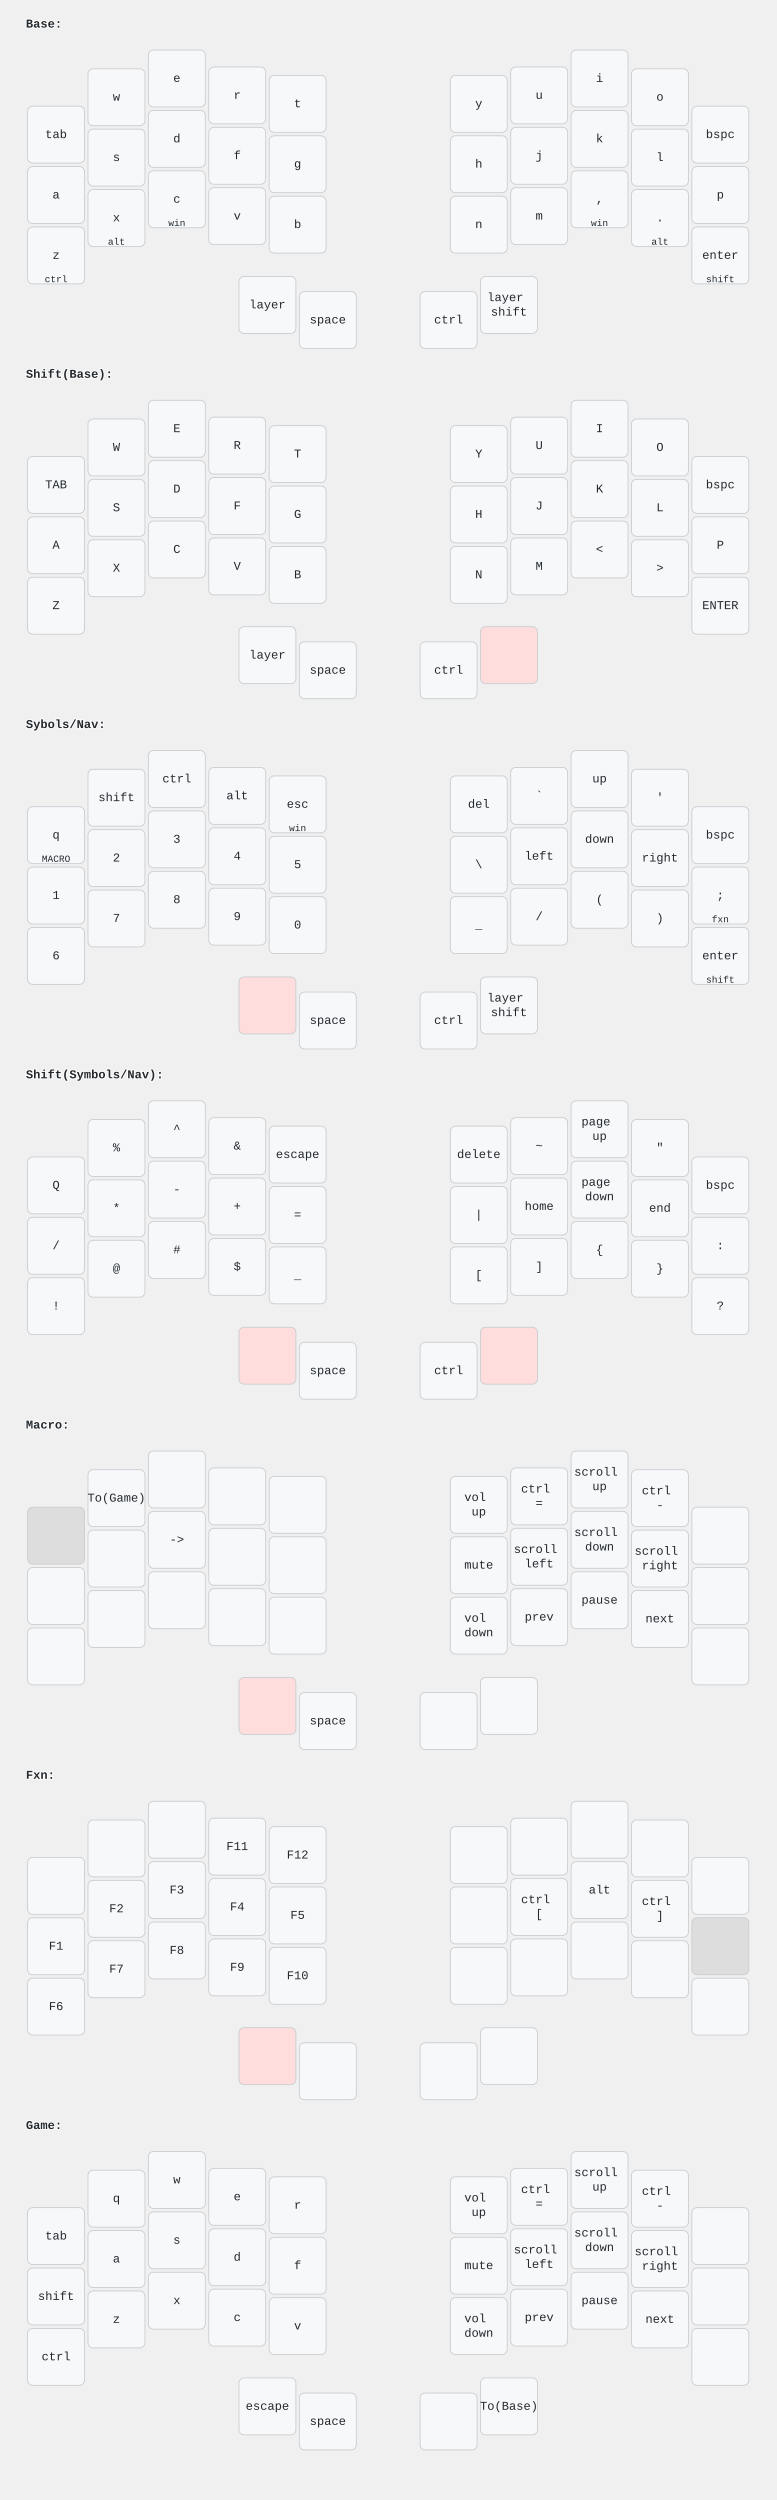
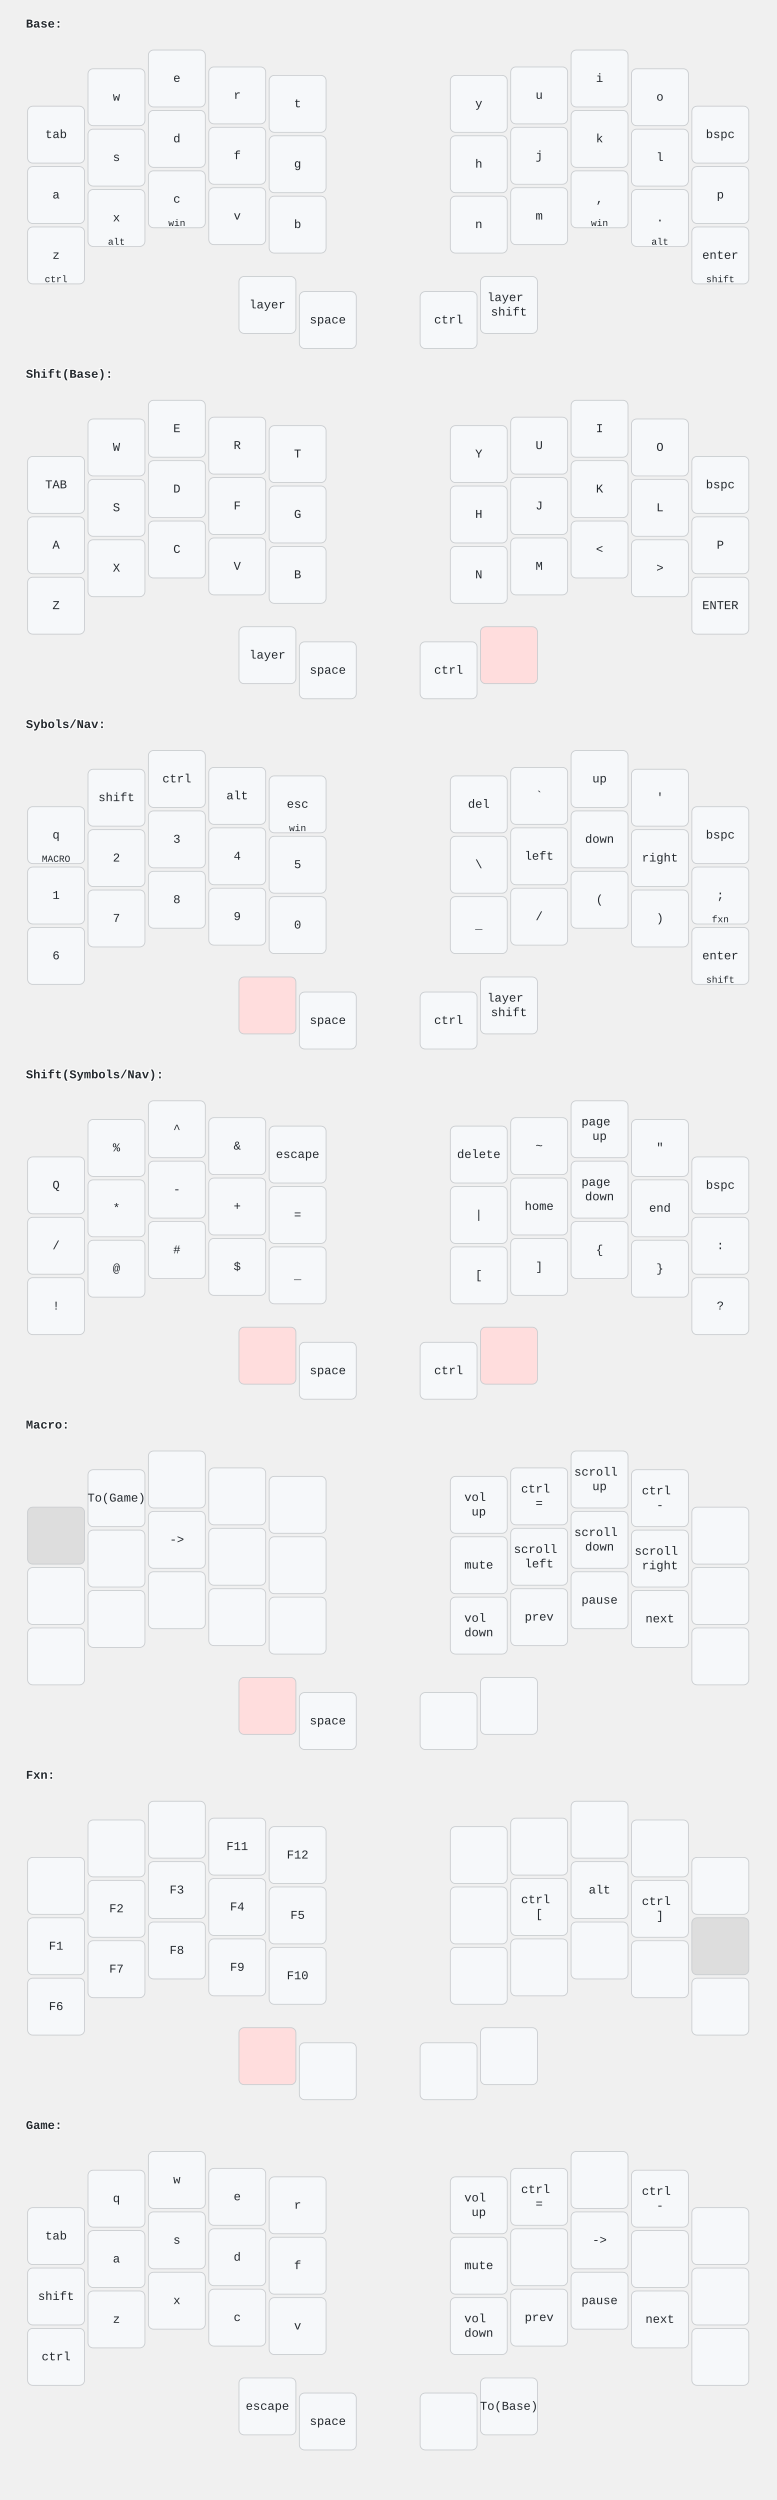
<svg xmlns="http://www.w3.org/2000/svg" width="900.0" height="2898.0" viewBox="0 0 900.0 2898.0">
  <style>/* font and background color specifications */
svg {
    font-family: SFMono-Regular,Consolas,Liberation Mono,Menlo,monospace;
    font-size: 14px;
    font-kerning: normal;
    text-rendering: optimizeLegibility;
    fill: #24292e;
}

/* default key styling */
rect {
    fill: #f6f8fa;
    stroke: #c9cccf;
    stroke-width: 1;
}

/* color accent for combo boxes */
rect.combo {
    fill: #cdf;
}

/* color accent for held keys */
rect.held, rect.combo.held {
    fill: #fdd;
}

/* color accent for ghost (optional) keys */
rect.ghost, rect.combo.ghost {
    fill: #ddd;
}

text {
    text-anchor: middle;
    dominant-baseline: middle;
}

/* styling for layer labels */
text.label {
    font-weight: bold;
    text-anchor: start;
    stroke: white;
    stroke-width: 2;
    paint-order: stroke;
}

/* styling for combo tap, and key hold/shifted label text */
text.combo, text.hold, text.shifted {
    font-size: 11px;
}

text.hold {
    text-anchor: middle;
    dominant-baseline: auto;
}

text.shifted {
    text-anchor: middle;
    dominant-baseline: hanging;
}

/* styling for hold/shifted label text in combo box */
text.combo.hold, text.combo.shifted {
    font-size: 8px;
}

/* styling for combo dendrons */
path {
    stroke-width: 1;
    stroke: gray;
    fill: none;
}
</style>
  <g class="layer-Base">
    <text x="30.0" y="28.0" class="label">Base:</text>
    <rect rx="6.0" ry="6.0" x="32.0" y="123.1" width="66.0" height="66.0" class="" />
    <text x="65.0" y="156.1" class="tap">tab</text>
    <rect rx="6.0" ry="6.0" x="102.0" y="79.7" width="66.0" height="66.0" class="" />
    <text x="135.0" y="112.7" class="tap">w</text>
    <rect rx="6.0" ry="6.0" x="172.0" y="58.0" width="66.0" height="66.0" class="" />
    <text x="205.0" y="91.0" class="tap">e</text>
    <rect rx="6.0" ry="6.0" x="242.0" y="77.6" width="66.0" height="66.0" class="" />
    <text x="275.0" y="110.6" class="tap">r</text>
    <rect rx="6.0" ry="6.0" x="312.0" y="87.4" width="66.0" height="66.0" class="" />
    <text x="345.0" y="120.4" class="tap">t</text>
    <rect rx="6.0" ry="6.0" x="522.0" y="87.4" width="66.0" height="66.0" class="" />
    <text x="555.0" y="120.4" class="tap">y</text>
    <rect rx="6.0" ry="6.0" x="592.0" y="77.6" width="66.0" height="66.0" class="" />
    <text x="625.0" y="110.6" class="tap">u</text>
    <rect rx="6.0" ry="6.0" x="662.0" y="58.0" width="66.0" height="66.0" class="" />
    <text x="695.0" y="91.0" class="tap">i</text>
    <rect rx="6.0" ry="6.0" x="732.0" y="79.7" width="66.0" height="66.0" class="" />
    <text x="765.0" y="112.7" class="tap">o</text>
    <rect rx="6.0" ry="6.0" x="802.0" y="123.1" width="66.0" height="66.0" class="" />
    <text x="835.0" y="156.1" class="tap">bspc</text>
    <rect rx="6.0" ry="6.0" x="32.0" y="193.1" width="66.0" height="66.0" class="" />
    <text x="65.0" y="226.1" class="tap">a</text>
    <rect rx="6.0" ry="6.0" x="102.0" y="149.7" width="66.0" height="66.0" class="" />
    <text x="135.0" y="182.7" class="tap">s</text>
    <rect rx="6.0" ry="6.0" x="172.0" y="128.0" width="66.0" height="66.0" class="" />
    <text x="205.0" y="161.0" class="tap">d</text>
    <rect rx="6.0" ry="6.0" x="242.0" y="147.6" width="66.0" height="66.0" class="" />
    <text x="275.0" y="180.6" class="tap">f</text>
    <rect rx="6.0" ry="6.0" x="312.0" y="157.4" width="66.0" height="66.0" class="" />
    <text x="345.0" y="190.4" class="tap">g</text>
    <rect rx="6.0" ry="6.0" x="522.0" y="157.4" width="66.0" height="66.0" class="" />
    <text x="555.0" y="190.4" class="tap">h</text>
    <rect rx="6.0" ry="6.0" x="592.0" y="147.6" width="66.0" height="66.0" class="" />
    <text x="625.0" y="180.6" class="tap">j</text>
    <rect rx="6.0" ry="6.0" x="662.0" y="128.0" width="66.0" height="66.0" class="" />
    <text x="695.0" y="161.0" class="tap">k</text>
    <rect rx="6.0" ry="6.0" x="732.0" y="149.7" width="66.0" height="66.0" class="" />
    <text x="765.0" y="182.7" class="tap">l</text>
    <rect rx="6.0" ry="6.0" x="802.0" y="193.1" width="66.0" height="66.0" class="" />
    <text x="835.0" y="226.1" class="tap">p</text>
    <rect rx="6.0" ry="6.0" x="32.0" y="263.1" width="66.0" height="66.0" class="" />
    <text x="65.0" y="296.1" class="tap">z</text>
    <text x="65.0" y="327.1" class="hold">ctrl</text>
    <rect rx="6.0" ry="6.0" x="102.0" y="219.7" width="66.0" height="66.0" class="" />
    <text x="135.0" y="252.7" class="tap">x</text>
    <text x="135.0" y="283.7" class="hold">alt</text>
    <rect rx="6.0" ry="6.0" x="172.0" y="198.0" width="66.0" height="66.0" class="" />
    <text x="205.0" y="231.0" class="tap">c</text>
    <text x="205.0" y="262.0" class="hold">win</text>
    <rect rx="6.0" ry="6.0" x="242.0" y="217.6" width="66.0" height="66.0" class="" />
    <text x="275.0" y="250.6" class="tap">v</text>
    <rect rx="6.0" ry="6.0" x="312.0" y="227.4" width="66.0" height="66.0" class="" />
    <text x="345.0" y="260.4" class="tap">b</text>
    <rect rx="6.0" ry="6.0" x="522.0" y="227.4" width="66.0" height="66.0" class="" />
    <text x="555.0" y="260.4" class="tap">n</text>
    <rect rx="6.0" ry="6.0" x="592.0" y="217.6" width="66.0" height="66.0" class="" />
    <text x="625.0" y="250.6" class="tap">m</text>
    <rect rx="6.0" ry="6.0" x="662.0" y="198.0" width="66.0" height="66.0" class="" />
    <text x="695.0" y="231.0" class="tap">,</text>
    <text x="695.0" y="262.0" class="hold">win</text>
    <rect rx="6.0" ry="6.0" x="732.0" y="219.7" width="66.0" height="66.0" class="" />
    <text x="765.0" y="252.7" class="tap">.</text>
    <text x="765.0" y="283.7" class="hold">alt</text>
    <rect rx="6.0" ry="6.0" x="802.0" y="263.1" width="66.0" height="66.0" class="" />
    <text x="835.0" y="296.1" class="tap">enter</text>
    <text x="835.0" y="327.1" class="hold">shift</text>
    <rect rx="6.0" ry="6.0" x="277.0" y="320.5" width="66.0" height="66.0" class="" />
    <text x="310.0" y="353.5" class="tap">layer</text>
    <rect rx="6.0" ry="6.0" x="347.0" y="338.0" width="66.0" height="66.0" class="" />
    <text x="380.0" y="371.0" class="tap">space</text>
    <rect rx="6.0" ry="6.0" x="487.0" y="338.0" width="66.0" height="66.0" class="" />
    <text x="520.0" y="371.0" class="tap">ctrl</text>
    <rect rx="6.0" ry="6.0" x="557.0" y="320.5" width="66.0" height="66.0" class="" />
    <text x="590.0" y="353.5" class="tap">
      <tspan x="590.0" dy="-0.6em">layer</tspan>
      <tspan x="590.0" dy="1.2em">shift</tspan>
    </text>
  </g>
  <g class="layer-Shift(Base)">
    <text x="30.0" y="434.0" class="label">Shift(Base):</text>
    <rect rx="6.0" ry="6.0" x="32.0" y="529.1" width="66.0" height="66.0" class="" />
    <text x="65.0" y="562.1" class="tap">TAB</text>
    <rect rx="6.0" ry="6.0" x="102.0" y="485.7" width="66.0" height="66.0" class="" />
    <text x="135.0" y="518.7" class="tap">W</text>
    <rect rx="6.0" ry="6.0" x="172.0" y="464.0" width="66.0" height="66.0" class="" />
    <text x="205.0" y="497.0" class="tap">E</text>
    <rect rx="6.0" ry="6.0" x="242.0" y="483.6" width="66.0" height="66.0" class="" />
    <text x="275.0" y="516.6" class="tap">R</text>
    <rect rx="6.0" ry="6.0" x="312.0" y="493.4" width="66.0" height="66.0" class="" />
    <text x="345.0" y="526.4" class="tap">T</text>
    <rect rx="6.0" ry="6.0" x="522.0" y="493.4" width="66.0" height="66.0" class="" />
    <text x="555.0" y="526.4" class="tap">Y</text>
    <rect rx="6.0" ry="6.0" x="592.0" y="483.6" width="66.0" height="66.0" class="" />
    <text x="625.0" y="516.6" class="tap">U</text>
    <rect rx="6.0" ry="6.0" x="662.0" y="464.0" width="66.0" height="66.0" class="" />
    <text x="695.0" y="497.0" class="tap">I</text>
    <rect rx="6.0" ry="6.0" x="732.0" y="485.7" width="66.0" height="66.0" class="" />
    <text x="765.0" y="518.7" class="tap">O</text>
    <rect rx="6.0" ry="6.0" x="802.0" y="529.1" width="66.0" height="66.0" class="" />
    <text x="835.0" y="562.1" class="tap">bspc</text>
    <rect rx="6.0" ry="6.0" x="32.0" y="599.1" width="66.0" height="66.0" class="" />
    <text x="65.0" y="632.1" class="tap">A</text>
    <rect rx="6.0" ry="6.0" x="102.0" y="555.7" width="66.0" height="66.0" class="" />
    <text x="135.0" y="588.7" class="tap">S</text>
    <rect rx="6.0" ry="6.0" x="172.0" y="534.0" width="66.0" height="66.0" class="" />
    <text x="205.0" y="567.0" class="tap">D</text>
    <rect rx="6.0" ry="6.0" x="242.0" y="553.6" width="66.0" height="66.0" class="" />
    <text x="275.0" y="586.6" class="tap">F</text>
    <rect rx="6.0" ry="6.0" x="312.0" y="563.4" width="66.0" height="66.0" class="" />
    <text x="345.0" y="596.4" class="tap">G</text>
    <rect rx="6.0" ry="6.0" x="522.0" y="563.4" width="66.0" height="66.0" class="" />
    <text x="555.0" y="596.4" class="tap">H</text>
    <rect rx="6.0" ry="6.0" x="592.0" y="553.6" width="66.0" height="66.0" class="" />
    <text x="625.0" y="586.6" class="tap">J</text>
    <rect rx="6.0" ry="6.0" x="662.0" y="534.0" width="66.0" height="66.0" class="" />
    <text x="695.0" y="567.0" class="tap">K</text>
    <rect rx="6.0" ry="6.0" x="732.0" y="555.7" width="66.0" height="66.0" class="" />
    <text x="765.0" y="588.7" class="tap">L</text>
    <rect rx="6.0" ry="6.0" x="802.0" y="599.1" width="66.0" height="66.0" class="" />
    <text x="835.0" y="632.1" class="tap">P</text>
    <rect rx="6.0" ry="6.0" x="32.0" y="669.1" width="66.0" height="66.0" class="" />
    <text x="65.0" y="702.1" class="tap">Z</text>
    <rect rx="6.0" ry="6.0" x="102.0" y="625.7" width="66.0" height="66.0" class="" />
    <text x="135.0" y="658.7" class="tap">X</text>
    <rect rx="6.0" ry="6.0" x="172.0" y="604.0" width="66.0" height="66.0" class="" />
    <text x="205.0" y="637.0" class="tap">C</text>
    <rect rx="6.0" ry="6.0" x="242.0" y="623.6" width="66.0" height="66.0" class="" />
    <text x="275.0" y="656.6" class="tap">V</text>
    <rect rx="6.0" ry="6.0" x="312.0" y="633.4" width="66.0" height="66.0" class="" />
    <text x="345.0" y="666.4" class="tap">B</text>
    <rect rx="6.0" ry="6.0" x="522.0" y="633.4" width="66.0" height="66.0" class="" />
    <text x="555.0" y="666.4" class="tap">N</text>
    <rect rx="6.0" ry="6.0" x="592.0" y="623.6" width="66.0" height="66.0" class="" />
    <text x="625.0" y="656.6" class="tap">M</text>
    <rect rx="6.0" ry="6.0" x="662.0" y="604.0" width="66.0" height="66.0" class="" />
    <text x="695.0" y="637.0" class="tap">&lt;</text>
    <rect rx="6.0" ry="6.0" x="732.0" y="625.7" width="66.0" height="66.0" class="" />
    <text x="765.0" y="658.7" class="tap">&gt;</text>
    <rect rx="6.0" ry="6.0" x="802.0" y="669.1" width="66.0" height="66.0" class="" />
    <text x="835.0" y="702.1" class="tap">ENTER</text>
    <rect rx="6.0" ry="6.0" x="277.0" y="726.5" width="66.0" height="66.0" class="" />
    <text x="310.0" y="759.5" class="tap">layer</text>
    <rect rx="6.0" ry="6.0" x="347.0" y="744.0" width="66.0" height="66.0" class="" />
    <text x="380.0" y="777.0" class="tap">space</text>
    <rect rx="6.0" ry="6.0" x="487.0" y="744.0" width="66.0" height="66.0" class="" />
    <text x="520.0" y="777.0" class="tap">ctrl</text>
    <rect rx="6.0" ry="6.0" x="557.0" y="726.5" width="66.0" height="66.0" class="held" />
  </g>
  <g class="layer-Sybols/Nav">
    <text x="30.0" y="840.0" class="label">Sybols/Nav:</text>
    <rect rx="6.0" ry="6.0" x="32.0" y="935.1" width="66.0" height="66.0" class="" />
    <text x="65.0" y="968.1" class="tap">q</text>
    <text x="65.0" y="999.1" class="hold">MACRO</text>
    <rect rx="6.0" ry="6.0" x="102.0" y="891.7" width="66.0" height="66.0" class="" />
    <text x="135.0" y="924.7" class="tap">shift</text>
    <rect rx="6.0" ry="6.0" x="172.0" y="870.0" width="66.0" height="66.0" class="" />
    <text x="205.0" y="903.0" class="tap">ctrl</text>
    <rect rx="6.0" ry="6.0" x="242.0" y="889.6" width="66.0" height="66.0" class="" />
    <text x="275.0" y="922.6" class="tap">alt</text>
    <rect rx="6.0" ry="6.0" x="312.0" y="899.4" width="66.0" height="66.0" class="" />
    <text x="345.0" y="932.4" class="tap">esc</text>
    <text x="345.0" y="963.4" class="hold">win</text>
    <rect rx="6.0" ry="6.0" x="522.0" y="899.4" width="66.0" height="66.0" class="" />
    <text x="555.0" y="932.4" class="tap">del</text>
    <rect rx="6.0" ry="6.0" x="592.0" y="889.6" width="66.0" height="66.0" class="" />
    <text x="625.0" y="922.6" class="tap">`</text>
    <rect rx="6.0" ry="6.0" x="662.0" y="870.0" width="66.0" height="66.0" class="" />
    <text x="695.0" y="903.0" class="tap">up</text>
    <rect rx="6.0" ry="6.0" x="732.0" y="891.7" width="66.0" height="66.0" class="" />
    <text x="765.0" y="924.7" class="tap">'</text>
    <rect rx="6.0" ry="6.0" x="802.0" y="935.1" width="66.0" height="66.0" class="" />
    <text x="835.0" y="968.1" class="tap">bspc</text>
    <rect rx="6.0" ry="6.0" x="32.0" y="1005.1" width="66.0" height="66.0" class="" />
    <text x="65.0" y="1038.1" class="tap">1</text>
    <rect rx="6.0" ry="6.0" x="102.0" y="961.7" width="66.0" height="66.0" class="" />
    <text x="135.0" y="994.7" class="tap">2</text>
    <rect rx="6.0" ry="6.0" x="172.0" y="940.0" width="66.0" height="66.0" class="" />
    <text x="205.0" y="973.0" class="tap">3</text>
    <rect rx="6.0" ry="6.0" x="242.0" y="959.6" width="66.0" height="66.0" class="" />
    <text x="275.0" y="992.6" class="tap">4</text>
    <rect rx="6.0" ry="6.0" x="312.0" y="969.4" width="66.0" height="66.0" class="" />
    <text x="345.0" y="1002.4" class="tap">5</text>
    <rect rx="6.0" ry="6.0" x="522.0" y="969.4" width="66.0" height="66.0" class="" />
    <text x="555.0" y="1002.4" class="tap">\</text>
    <rect rx="6.0" ry="6.0" x="592.0" y="959.6" width="66.0" height="66.0" class="" />
    <text x="625.0" y="992.6" class="tap">left</text>
    <rect rx="6.0" ry="6.0" x="662.0" y="940.0" width="66.0" height="66.0" class="" />
    <text x="695.0" y="973.0" class="tap">down</text>
    <rect rx="6.0" ry="6.0" x="732.0" y="961.7" width="66.0" height="66.0" class="" />
    <text x="765.0" y="994.7" class="tap">right</text>
    <rect rx="6.0" ry="6.0" x="802.0" y="1005.1" width="66.0" height="66.0" class="" />
    <text x="835.0" y="1038.1" class="tap">;</text>
    <text x="835.0" y="1069.1" class="hold">fxn</text>
    <rect rx="6.0" ry="6.0" x="32.0" y="1075.1" width="66.0" height="66.0" class="" />
    <text x="65.0" y="1108.1" class="tap">6</text>
    <rect rx="6.0" ry="6.0" x="102.0" y="1031.7" width="66.0" height="66.0" class="" />
    <text x="135.0" y="1064.7" class="tap">7</text>
    <rect rx="6.0" ry="6.0" x="172.0" y="1010.0" width="66.0" height="66.0" class="" />
    <text x="205.0" y="1043.0" class="tap">8</text>
    <rect rx="6.0" ry="6.0" x="242.0" y="1029.6" width="66.0" height="66.0" class="" />
    <text x="275.0" y="1062.6" class="tap">9</text>
    <rect rx="6.0" ry="6.0" x="312.0" y="1039.4" width="66.0" height="66.0" class="" />
    <text x="345.0" y="1072.4" class="tap">0</text>
    <rect rx="6.0" ry="6.0" x="522.0" y="1039.4" width="66.0" height="66.0" class="" />
    <text x="555.0" y="1072.4" class="tap">_</text>
    <rect rx="6.0" ry="6.0" x="592.0" y="1029.6" width="66.0" height="66.0" class="" />
    <text x="625.0" y="1062.6" class="tap">/</text>
    <rect rx="6.0" ry="6.0" x="662.0" y="1010.0" width="66.0" height="66.0" class="" />
    <text x="695.0" y="1043.0" class="tap">(</text>
    <rect rx="6.0" ry="6.0" x="732.0" y="1031.7" width="66.0" height="66.0" class="" />
    <text x="765.0" y="1064.7" class="tap">)</text>
    <rect rx="6.0" ry="6.0" x="802.0" y="1075.1" width="66.0" height="66.0" class="" />
    <text x="835.0" y="1108.1" class="tap">enter</text>
    <text x="835.0" y="1139.1" class="hold">shift</text>
    <rect rx="6.0" ry="6.0" x="277.0" y="1132.5" width="66.0" height="66.0" class="held" />
    <rect rx="6.0" ry="6.0" x="347.0" y="1150.0" width="66.0" height="66.0" class="" />
    <text x="380.0" y="1183.0" class="tap">space</text>
    <rect rx="6.0" ry="6.0" x="487.0" y="1150.0" width="66.0" height="66.0" class="" />
    <text x="520.0" y="1183.0" class="tap">ctrl</text>
    <rect rx="6.0" ry="6.0" x="557.0" y="1132.5" width="66.0" height="66.0" class="" />
    <text x="590.0" y="1165.5" class="tap">
      <tspan x="590.0" dy="-0.6em">layer</tspan>
      <tspan x="590.0" dy="1.2em">shift</tspan>
    </text>
  </g>
  <g class="layer-Shift(Symbols/Nav)">
    <text x="30.0" y="1246.0" class="label">Shift(Symbols/Nav):</text>
    <rect rx="6.0" ry="6.0" x="32.0" y="1341.1" width="66.0" height="66.0" class="" />
    <text x="65.0" y="1374.1" class="tap">Q</text>
    <rect rx="6.0" ry="6.0" x="102.0" y="1297.7" width="66.0" height="66.0" class="" />
    <text x="135.0" y="1330.7" class="tap">%</text>
    <rect rx="6.0" ry="6.0" x="172.0" y="1276.0" width="66.0" height="66.0" class="" />
    <text x="205.0" y="1309.0" class="tap">^</text>
    <rect rx="6.0" ry="6.0" x="242.0" y="1295.6" width="66.0" height="66.0" class="" />
    <text x="275.0" y="1328.6" class="tap">&amp;</text>
    <rect rx="6.0" ry="6.0" x="312.0" y="1305.4" width="66.0" height="66.0" class="" />
    <text x="345.0" y="1338.4" class="tap">escape</text>
    <rect rx="6.0" ry="6.0" x="522.0" y="1305.4" width="66.0" height="66.0" class="" />
    <text x="555.0" y="1338.4" class="tap">delete</text>
    <rect rx="6.0" ry="6.0" x="592.0" y="1295.6" width="66.0" height="66.0" class="" />
    <text x="625.0" y="1328.6" class="tap">~</text>
    <rect rx="6.0" ry="6.0" x="662.0" y="1276.0" width="66.0" height="66.0" class="" />
    <text x="695.0" y="1309.0" class="tap">
      <tspan x="695.0" dy="-0.6em">page</tspan>
      <tspan x="695.0" dy="1.2em">up</tspan>
    </text>
    <rect rx="6.0" ry="6.0" x="732.0" y="1297.7" width="66.0" height="66.0" class="" />
    <text x="765.0" y="1330.7" class="tap">"</text>
    <rect rx="6.0" ry="6.0" x="802.0" y="1341.1" width="66.0" height="66.0" class="" />
    <text x="835.0" y="1374.1" class="tap">bspc</text>
    <rect rx="6.0" ry="6.0" x="32.0" y="1411.1" width="66.0" height="66.0" class="" />
    <text x="65.0" y="1444.1" class="tap">/</text>
    <rect rx="6.0" ry="6.0" x="102.0" y="1367.7" width="66.0" height="66.0" class="" />
    <text x="135.0" y="1400.7" class="tap">*</text>
    <rect rx="6.0" ry="6.0" x="172.0" y="1346.0" width="66.0" height="66.0" class="" />
    <text x="205.0" y="1379.0" class="tap">-</text>
    <rect rx="6.0" ry="6.0" x="242.0" y="1365.6" width="66.0" height="66.0" class="" />
    <text x="275.0" y="1398.6" class="tap">+</text>
    <rect rx="6.0" ry="6.0" x="312.0" y="1375.4" width="66.0" height="66.0" class="" />
    <text x="345.0" y="1408.4" class="tap">=</text>
    <rect rx="6.0" ry="6.0" x="522.0" y="1375.4" width="66.0" height="66.0" class="" />
    <text x="555.0" y="1408.4" class="tap">|</text>
    <rect rx="6.0" ry="6.0" x="592.0" y="1365.6" width="66.0" height="66.0" class="" />
    <text x="625.0" y="1398.6" class="tap">home</text>
    <rect rx="6.0" ry="6.0" x="662.0" y="1346.0" width="66.0" height="66.0" class="" />
    <text x="695.0" y="1379.0" class="tap">
      <tspan x="695.0" dy="-0.6em">page</tspan>
      <tspan x="695.0" dy="1.2em">down</tspan>
    </text>
    <rect rx="6.0" ry="6.0" x="732.0" y="1367.7" width="66.0" height="66.0" class="" />
    <text x="765.0" y="1400.7" class="tap">end</text>
    <rect rx="6.0" ry="6.0" x="802.0" y="1411.1" width="66.0" height="66.0" class="" />
    <text x="835.0" y="1444.1" class="tap">:</text>
    <rect rx="6.0" ry="6.0" x="32.0" y="1481.1" width="66.0" height="66.0" class="" />
    <text x="65.0" y="1514.1" class="tap">!</text>
    <rect rx="6.0" ry="6.0" x="102.0" y="1437.7" width="66.0" height="66.0" class="" />
    <text x="135.0" y="1470.7" class="tap">@</text>
    <rect rx="6.0" ry="6.0" x="172.0" y="1416.0" width="66.0" height="66.0" class="" />
    <text x="205.0" y="1449.0" class="tap">#</text>
    <rect rx="6.0" ry="6.0" x="242.0" y="1435.6" width="66.0" height="66.0" class="" />
    <text x="275.0" y="1468.6" class="tap">$</text>
    <rect rx="6.0" ry="6.0" x="312.0" y="1445.4" width="66.0" height="66.0" class="" />
    <text x="345.0" y="1478.4" class="tap">_</text>
    <rect rx="6.0" ry="6.0" x="522.0" y="1445.4" width="66.0" height="66.0" class="" />
    <text x="555.0" y="1478.4" class="tap">[</text>
    <rect rx="6.0" ry="6.0" x="592.0" y="1435.6" width="66.0" height="66.0" class="" />
    <text x="625.0" y="1468.6" class="tap">]</text>
    <rect rx="6.0" ry="6.0" x="662.0" y="1416.0" width="66.0" height="66.0" class="" />
    <text x="695.0" y="1449.0" class="tap">{</text>
    <rect rx="6.0" ry="6.0" x="732.0" y="1437.7" width="66.0" height="66.0" class="" />
    <text x="765.0" y="1470.7" class="tap">}</text>
    <rect rx="6.0" ry="6.0" x="802.0" y="1481.1" width="66.0" height="66.0" class="" />
    <text x="835.0" y="1514.1" class="tap">?</text>
    <rect rx="6.0" ry="6.0" x="277.0" y="1538.5" width="66.0" height="66.0" class="held" />
    <rect rx="6.0" ry="6.0" x="347.0" y="1556.0" width="66.0" height="66.0" class="" />
    <text x="380.0" y="1589.0" class="tap">space</text>
    <rect rx="6.0" ry="6.0" x="487.0" y="1556.0" width="66.0" height="66.0" class="" />
    <text x="520.0" y="1589.0" class="tap">ctrl</text>
    <rect rx="6.0" ry="6.0" x="557.0" y="1538.5" width="66.0" height="66.0" class="held" />
  </g>
  <g class="layer-Macro">
    <text x="30.0" y="1652.0" class="label">Macro:</text>
    <rect rx="6.0" ry="6.0" x="32.0" y="1747.1" width="66.0" height="66.0" class="ghost" />
    <rect rx="6.0" ry="6.0" x="102.0" y="1703.7" width="66.0" height="66.0" class="" />
    <text x="135.0" y="1736.7" class="tap">To(Game)</text>
    <rect rx="6.0" ry="6.0" x="172.0" y="1682.0" width="66.0" height="66.0" class="" />
    <rect rx="6.0" ry="6.0" x="242.0" y="1701.6" width="66.0" height="66.0" class="" />
    <rect rx="6.0" ry="6.0" x="312.0" y="1711.4" width="66.0" height="66.0" class="" />
    <rect rx="6.0" ry="6.0" x="522.0" y="1711.4" width="66.0" height="66.0" class="" />
    <text x="555.0" y="1744.4" class="tap">
      <tspan x="555.0" dy="-0.6em">vol</tspan>
      <tspan x="555.0" dy="1.2em">up</tspan>
    </text>
    <rect rx="6.0" ry="6.0" x="592.0" y="1701.6" width="66.0" height="66.0" class="" />
    <text x="625.0" y="1734.6" class="tap">
      <tspan x="625.0" dy="-0.6em">ctrl</tspan>
      <tspan x="625.0" dy="1.2em">=</tspan>
    </text>
    <rect rx="6.0" ry="6.0" x="662.0" y="1682.0" width="66.0" height="66.0" class="" />
    <text x="695.0" y="1715.0" class="tap">
      <tspan x="695.0" dy="-0.6em">scroll</tspan>
      <tspan x="695.0" dy="1.2em">up</tspan>
    </text>
    <rect rx="6.0" ry="6.0" x="732.0" y="1703.7" width="66.0" height="66.0" class="" />
    <text x="765.0" y="1736.7" class="tap">
      <tspan x="765.0" dy="-0.6em">ctrl</tspan>
      <tspan x="765.0" dy="1.2em">-</tspan>
    </text>
    <rect rx="6.0" ry="6.0" x="802.0" y="1747.1" width="66.0" height="66.0" class="" />
    <rect rx="6.0" ry="6.0" x="32.0" y="1817.1" width="66.0" height="66.0" class="" />
    <rect rx="6.0" ry="6.0" x="102.0" y="1773.7" width="66.0" height="66.0" class="" />
    <rect rx="6.0" ry="6.0" x="172.0" y="1752.0" width="66.0" height="66.0" class="" />
    <text x="205.0" y="1785.0" class="tap">-&gt;</text>
    <rect rx="6.0" ry="6.0" x="242.0" y="1771.6" width="66.0" height="66.0" class="" />
    <rect rx="6.0" ry="6.0" x="312.0" y="1781.4" width="66.0" height="66.0" class="" />
    <rect rx="6.0" ry="6.0" x="522.0" y="1781.4" width="66.0" height="66.0" class="" />
    <text x="555.0" y="1814.4" class="tap">mute</text>
    <rect rx="6.0" ry="6.0" x="592.0" y="1771.6" width="66.0" height="66.0" class="" />
    <text x="625.0" y="1804.6" class="tap">
      <tspan x="625.0" dy="-0.6em">scroll</tspan>
      <tspan x="625.0" dy="1.2em">left</tspan>
    </text>
    <rect rx="6.0" ry="6.0" x="662.0" y="1752.0" width="66.0" height="66.0" class="" />
    <text x="695.0" y="1785.0" class="tap">
      <tspan x="695.0" dy="-0.6em">scroll</tspan>
      <tspan x="695.0" dy="1.2em">down</tspan>
    </text>
    <rect rx="6.0" ry="6.0" x="732.0" y="1773.7" width="66.0" height="66.0" class="" />
    <text x="765.0" y="1806.7" class="tap">
      <tspan x="765.0" dy="-0.6em">scroll</tspan>
      <tspan x="765.0" dy="1.2em">right</tspan>
    </text>
    <rect rx="6.0" ry="6.0" x="802.0" y="1817.1" width="66.0" height="66.0" class="" />
    <rect rx="6.0" ry="6.0" x="32.0" y="1887.1" width="66.0" height="66.0" class="" />
    <rect rx="6.0" ry="6.0" x="102.0" y="1843.7" width="66.0" height="66.0" class="" />
    <rect rx="6.0" ry="6.0" x="172.0" y="1822.0" width="66.0" height="66.0" class="" />
    <rect rx="6.0" ry="6.0" x="242.0" y="1841.6" width="66.0" height="66.0" class="" />
    <rect rx="6.0" ry="6.0" x="312.0" y="1851.4" width="66.0" height="66.0" class="" />
    <rect rx="6.0" ry="6.0" x="522.0" y="1851.4" width="66.0" height="66.0" class="" />
    <text x="555.0" y="1884.4" class="tap">
      <tspan x="555.0" dy="-0.6em">vol</tspan>
      <tspan x="555.0" dy="1.2em">down</tspan>
    </text>
    <rect rx="6.0" ry="6.0" x="592.0" y="1841.6" width="66.0" height="66.0" class="" />
    <text x="625.0" y="1874.6" class="tap">prev</text>
    <rect rx="6.0" ry="6.0" x="662.0" y="1822.0" width="66.0" height="66.0" class="" />
    <text x="695.0" y="1855.0" class="tap">pause</text>
    <rect rx="6.0" ry="6.0" x="732.0" y="1843.7" width="66.0" height="66.0" class="" />
    <text x="765.0" y="1876.7" class="tap">next</text>
    <rect rx="6.0" ry="6.0" x="802.0" y="1887.1" width="66.0" height="66.0" class="" />
    <rect rx="6.0" ry="6.0" x="277.0" y="1944.5" width="66.0" height="66.0" class="held" />
    <rect rx="6.0" ry="6.0" x="347.0" y="1962.0" width="66.0" height="66.0" class="" />
    <text x="380.0" y="1995.0" class="tap">space</text>
    <rect rx="6.0" ry="6.0" x="487.0" y="1962.0" width="66.0" height="66.0" class="" />
    <rect rx="6.0" ry="6.0" x="557.0" y="1944.5" width="66.0" height="66.0" class="" />
  </g>
  <g class="layer-Fxn">
    <text x="30.0" y="2058.0" class="label">Fxn:</text>
    <rect rx="6.0" ry="6.0" x="32.0" y="2153.1" width="66.0" height="66.0" class="" />
    <rect rx="6.0" ry="6.0" x="102.0" y="2109.7" width="66.0" height="66.0" class="" />
    <rect rx="6.0" ry="6.0" x="172.0" y="2088.0" width="66.0" height="66.0" class="" />
    <rect rx="6.0" ry="6.0" x="242.0" y="2107.6" width="66.0" height="66.0" class="" />
    <text x="275.0" y="2140.6" class="tap">F11</text>
    <rect rx="6.0" ry="6.0" x="312.0" y="2117.4" width="66.0" height="66.0" class="" />
    <text x="345.0" y="2150.4" class="tap">F12</text>
    <rect rx="6.0" ry="6.0" x="522.0" y="2117.4" width="66.0" height="66.0" class="" />
    <rect rx="6.0" ry="6.0" x="592.0" y="2107.6" width="66.0" height="66.0" class="" />
    <rect rx="6.0" ry="6.0" x="662.0" y="2088.0" width="66.0" height="66.0" class="" />
    <rect rx="6.0" ry="6.0" x="732.0" y="2109.7" width="66.0" height="66.0" class="" />
    <rect rx="6.0" ry="6.0" x="802.0" y="2153.1" width="66.0" height="66.0" class="" />
    <rect rx="6.0" ry="6.0" x="32.0" y="2223.1" width="66.0" height="66.0" class="" />
    <text x="65.0" y="2256.1" class="tap">F1</text>
    <rect rx="6.0" ry="6.0" x="102.0" y="2179.7" width="66.0" height="66.0" class="" />
    <text x="135.0" y="2212.7" class="tap">F2</text>
    <rect rx="6.0" ry="6.0" x="172.0" y="2158.0" width="66.0" height="66.0" class="" />
    <text x="205.0" y="2191.0" class="tap">F3</text>
    <rect rx="6.0" ry="6.0" x="242.0" y="2177.6" width="66.0" height="66.0" class="" />
    <text x="275.0" y="2210.6" class="tap">F4</text>
    <rect rx="6.0" ry="6.0" x="312.0" y="2187.4" width="66.0" height="66.0" class="" />
    <text x="345.0" y="2220.4" class="tap">F5</text>
    <rect rx="6.0" ry="6.0" x="522.0" y="2187.4" width="66.0" height="66.0" class="" />
    <rect rx="6.0" ry="6.0" x="592.0" y="2177.6" width="66.0" height="66.0" class="" />
    <text x="625.0" y="2210.6" class="tap">
      <tspan x="625.0" dy="-0.6em">ctrl</tspan>
      <tspan x="625.0" dy="1.2em">[</tspan>
    </text>
    <rect rx="6.0" ry="6.0" x="662.0" y="2158.0" width="66.0" height="66.0" class="" />
    <text x="695.0" y="2191.0" class="tap">alt</text>
    <rect rx="6.0" ry="6.0" x="732.0" y="2179.7" width="66.0" height="66.0" class="" />
    <text x="765.0" y="2212.7" class="tap">
      <tspan x="765.0" dy="-0.6em">ctrl</tspan>
      <tspan x="765.0" dy="1.2em">]</tspan>
    </text>
    <rect rx="6.0" ry="6.0" x="802.0" y="2223.1" width="66.0" height="66.0" class="ghost" />
    <rect rx="6.0" ry="6.0" x="32.0" y="2293.1" width="66.0" height="66.0" class="" />
    <text x="65.0" y="2326.1" class="tap">F6</text>
    <rect rx="6.0" ry="6.0" x="102.0" y="2249.7" width="66.0" height="66.0" class="" />
    <text x="135.0" y="2282.7" class="tap">F7</text>
    <rect rx="6.0" ry="6.0" x="172.0" y="2228.0" width="66.0" height="66.0" class="" />
    <text x="205.0" y="2261.0" class="tap">F8</text>
    <rect rx="6.0" ry="6.0" x="242.0" y="2247.6" width="66.0" height="66.0" class="" />
    <text x="275.0" y="2280.6" class="tap">F9</text>
    <rect rx="6.0" ry="6.0" x="312.0" y="2257.4" width="66.0" height="66.0" class="" />
    <text x="345.0" y="2290.4" class="tap">F10</text>
    <rect rx="6.0" ry="6.0" x="522.0" y="2257.4" width="66.0" height="66.0" class="" />
    <rect rx="6.0" ry="6.0" x="592.0" y="2247.6" width="66.0" height="66.0" class="" />
    <rect rx="6.0" ry="6.0" x="662.0" y="2228.0" width="66.0" height="66.0" class="" />
    <rect rx="6.0" ry="6.0" x="732.0" y="2249.7" width="66.0" height="66.0" class="" />
    <rect rx="6.0" ry="6.0" x="802.0" y="2293.1" width="66.0" height="66.0" class="" />
    <rect rx="6.0" ry="6.0" x="277.0" y="2350.5" width="66.0" height="66.0" class="held" />
    <rect rx="6.0" ry="6.0" x="347.0" y="2368.0" width="66.0" height="66.0" class="" />
    <rect rx="6.0" ry="6.0" x="487.0" y="2368.0" width="66.0" height="66.0" class="" />
    <rect rx="6.0" ry="6.0" x="557.0" y="2350.5" width="66.0" height="66.0" class="" />
  </g>
  <g class="layer-Game">
    <text x="30.0" y="2464.0" class="label">Game:</text>
    <rect rx="6.0" ry="6.0" x="32.0" y="2559.1" width="66.0" height="66.0" class="" />
    <text x="65.0" y="2592.1" class="tap">tab</text>
    <rect rx="6.0" ry="6.0" x="102.0" y="2515.7" width="66.0" height="66.0" class="" />
    <text x="135.0" y="2548.7" class="tap">q</text>
    <rect rx="6.0" ry="6.0" x="172.0" y="2494.0" width="66.0" height="66.0" class="" />
    <text x="205.0" y="2527.0" class="tap">w</text>
    <rect rx="6.0" ry="6.0" x="242.0" y="2513.6" width="66.0" height="66.0" class="" />
    <text x="275.0" y="2546.6" class="tap">e</text>
    <rect rx="6.0" ry="6.0" x="312.0" y="2523.4" width="66.0" height="66.0" class="" />
    <text x="345.0" y="2556.4" class="tap">r</text>
    <rect rx="6.0" ry="6.0" x="522.0" y="2523.4" width="66.0" height="66.0" class="" />
    <text x="555.0" y="2556.4" class="tap">
      <tspan x="555.0" dy="-0.6em">vol</tspan>
      <tspan x="555.0" dy="1.2em">up</tspan>
    </text>
    <rect rx="6.0" ry="6.0" x="592.0" y="2513.6" width="66.0" height="66.0" class="" />
    <text x="625.0" y="2546.6" class="tap">
      <tspan x="625.0" dy="-0.6em">ctrl</tspan>
      <tspan x="625.0" dy="1.2em">=</tspan>
    </text>
    <rect rx="6.0" ry="6.0" x="662.0" y="2494.0" width="66.0" height="66.0" class="" />
-     <text x="695.0" y="2527.0" class="tap">
-       <tspan x="695.0" dy="-0.6em">scroll</tspan>
-       <tspan x="695.0" dy="1.2em">up</tspan>
-     </text>
    <rect rx="6.0" ry="6.0" x="732.0" y="2515.7" width="66.0" height="66.0" class="" />
    <text x="765.0" y="2548.7" class="tap">
      <tspan x="765.0" dy="-0.6em">ctrl</tspan>
      <tspan x="765.0" dy="1.2em">-</tspan>
    </text>
    <rect rx="6.0" ry="6.0" x="802.0" y="2559.1" width="66.0" height="66.0" class="" />
    <rect rx="6.0" ry="6.0" x="32.0" y="2629.1" width="66.0" height="66.0" class="" />
    <text x="65.0" y="2662.1" class="tap">shift</text>
    <rect rx="6.0" ry="6.0" x="102.0" y="2585.7" width="66.0" height="66.0" class="" />
    <text x="135.0" y="2618.7" class="tap">a</text>
    <rect rx="6.0" ry="6.0" x="172.0" y="2564.0" width="66.0" height="66.0" class="" />
    <text x="205.0" y="2597.0" class="tap">s</text>
    <rect rx="6.0" ry="6.0" x="242.0" y="2583.6" width="66.0" height="66.0" class="" />
    <text x="275.0" y="2616.6" class="tap">d</text>
    <rect rx="6.0" ry="6.0" x="312.0" y="2593.4" width="66.0" height="66.0" class="" />
    <text x="345.0" y="2626.4" class="tap">f</text>
    <rect rx="6.0" ry="6.0" x="522.0" y="2593.4" width="66.0" height="66.0" class="" />
    <text x="555.0" y="2626.4" class="tap">mute</text>
    <rect rx="6.0" ry="6.0" x="592.0" y="2583.6" width="66.0" height="66.0" class="" />
-     <text x="625.0" y="2616.6" class="tap">
-       <tspan x="625.0" dy="-0.6em">scroll</tspan>
-       <tspan x="625.0" dy="1.2em">left</tspan>
-     </text>
    <rect rx="6.0" ry="6.0" x="662.0" y="2564.0" width="66.0" height="66.0" class="" />
-     <text x="695.0" y="2597.0" class="tap">
-       <tspan x="695.0" dy="-0.6em">scroll</tspan>
-       <tspan x="695.0" dy="1.2em">down</tspan>
-     </text>
+     <text x="695.0" y="2597.0" class="tap">-&gt;</text>
    <rect rx="6.0" ry="6.0" x="732.0" y="2585.7" width="66.0" height="66.0" class="" />
-     <text x="765.0" y="2618.7" class="tap">
-       <tspan x="765.0" dy="-0.6em">scroll</tspan>
-       <tspan x="765.0" dy="1.2em">right</tspan>
-     </text>
    <rect rx="6.0" ry="6.0" x="802.0" y="2629.1" width="66.0" height="66.0" class="" />
    <rect rx="6.0" ry="6.0" x="32.0" y="2699.1" width="66.0" height="66.0" class="" />
    <text x="65.0" y="2732.1" class="tap">ctrl</text>
    <rect rx="6.0" ry="6.0" x="102.0" y="2655.7" width="66.0" height="66.0" class="" />
    <text x="135.0" y="2688.7" class="tap">z</text>
    <rect rx="6.0" ry="6.0" x="172.0" y="2634.0" width="66.0" height="66.0" class="" />
    <text x="205.0" y="2667.0" class="tap">x</text>
    <rect rx="6.0" ry="6.0" x="242.0" y="2653.6" width="66.0" height="66.0" class="" />
    <text x="275.0" y="2686.6" class="tap">c</text>
    <rect rx="6.0" ry="6.0" x="312.0" y="2663.4" width="66.0" height="66.0" class="" />
    <text x="345.0" y="2696.4" class="tap">v</text>
    <rect rx="6.0" ry="6.0" x="522.0" y="2663.4" width="66.0" height="66.0" class="" />
    <text x="555.0" y="2696.4" class="tap">
      <tspan x="555.0" dy="-0.6em">vol</tspan>
      <tspan x="555.0" dy="1.2em">down</tspan>
    </text>
    <rect rx="6.0" ry="6.0" x="592.0" y="2653.6" width="66.0" height="66.0" class="" />
    <text x="625.0" y="2686.6" class="tap">prev</text>
    <rect rx="6.0" ry="6.0" x="662.0" y="2634.0" width="66.0" height="66.0" class="" />
    <text x="695.0" y="2667.0" class="tap">pause</text>
    <rect rx="6.0" ry="6.0" x="732.0" y="2655.7" width="66.0" height="66.0" class="" />
    <text x="765.0" y="2688.7" class="tap">next</text>
    <rect rx="6.0" ry="6.0" x="802.0" y="2699.1" width="66.0" height="66.0" class="" />
    <rect rx="6.0" ry="6.0" x="277.0" y="2756.5" width="66.0" height="66.0" class="" />
    <text x="310.0" y="2789.5" class="tap">escape</text>
    <rect rx="6.0" ry="6.0" x="347.0" y="2774.0" width="66.0" height="66.0" class="" />
    <text x="380.0" y="2807.0" class="tap">space</text>
    <rect rx="6.0" ry="6.0" x="487.0" y="2774.0" width="66.0" height="66.0" class="" />
    <rect rx="6.0" ry="6.0" x="557.0" y="2756.5" width="66.0" height="66.0" class="" />
    <text x="590.0" y="2789.5" class="tap">To(Base)</text>
  </g>
</svg>
